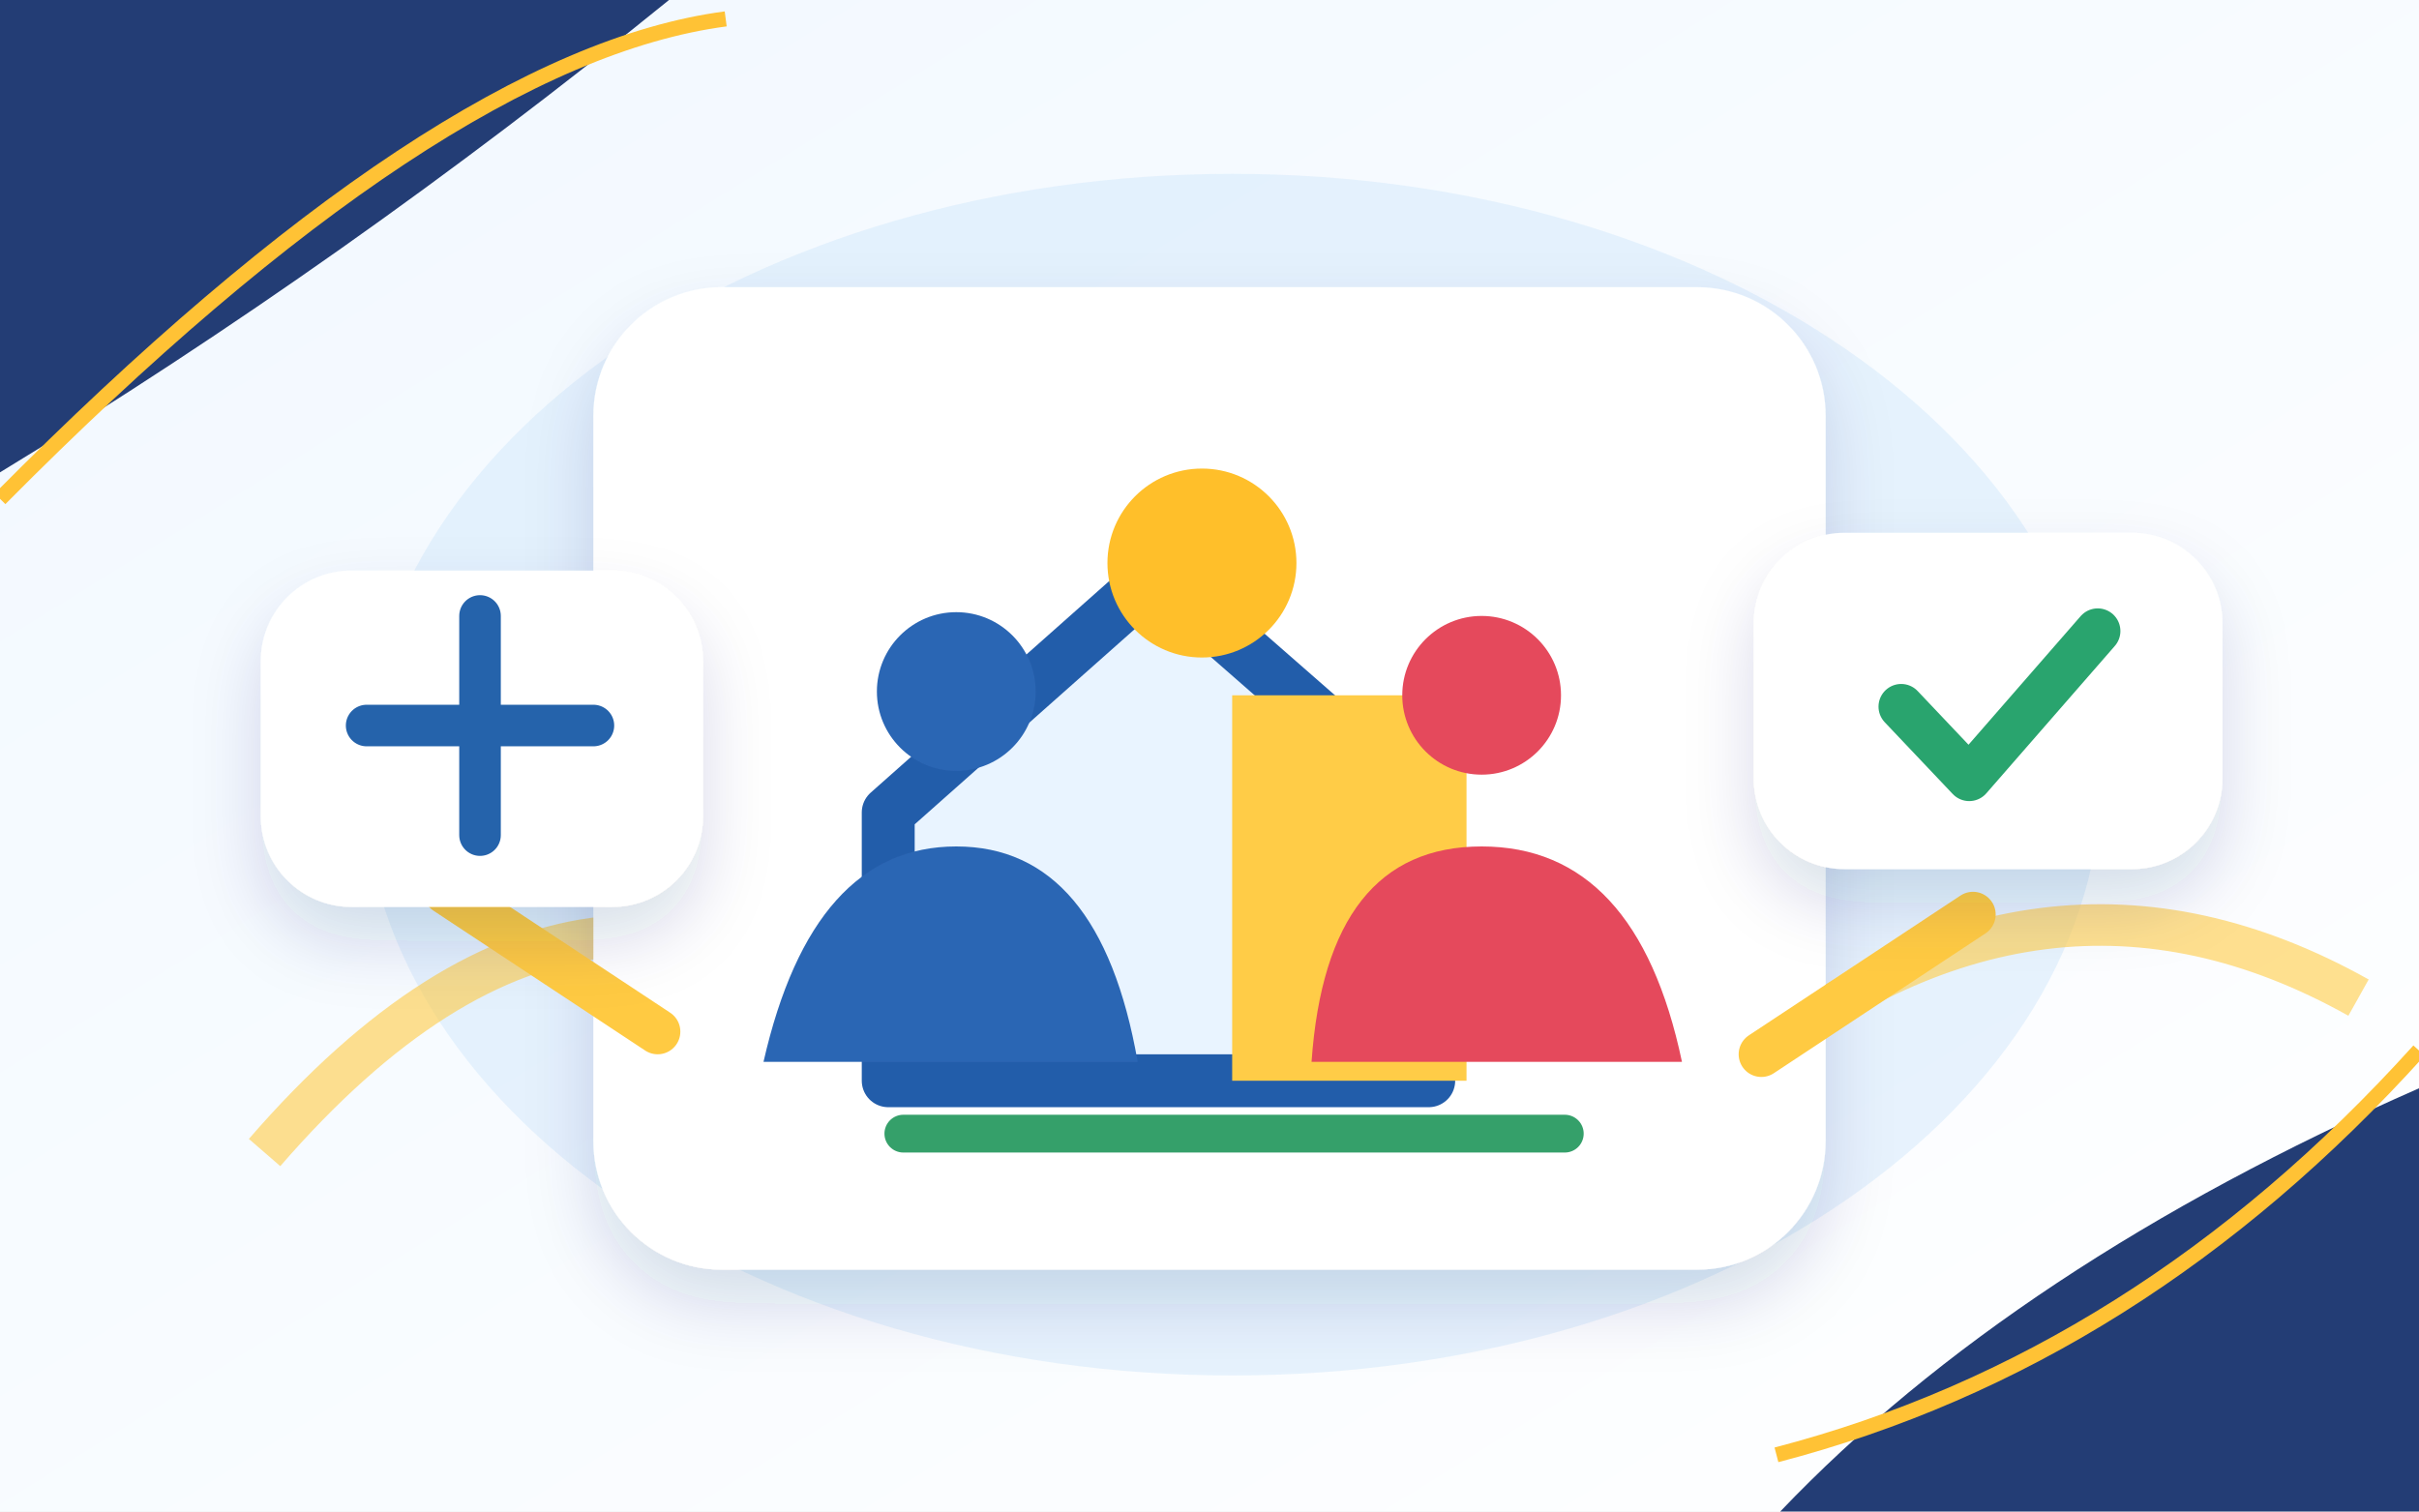
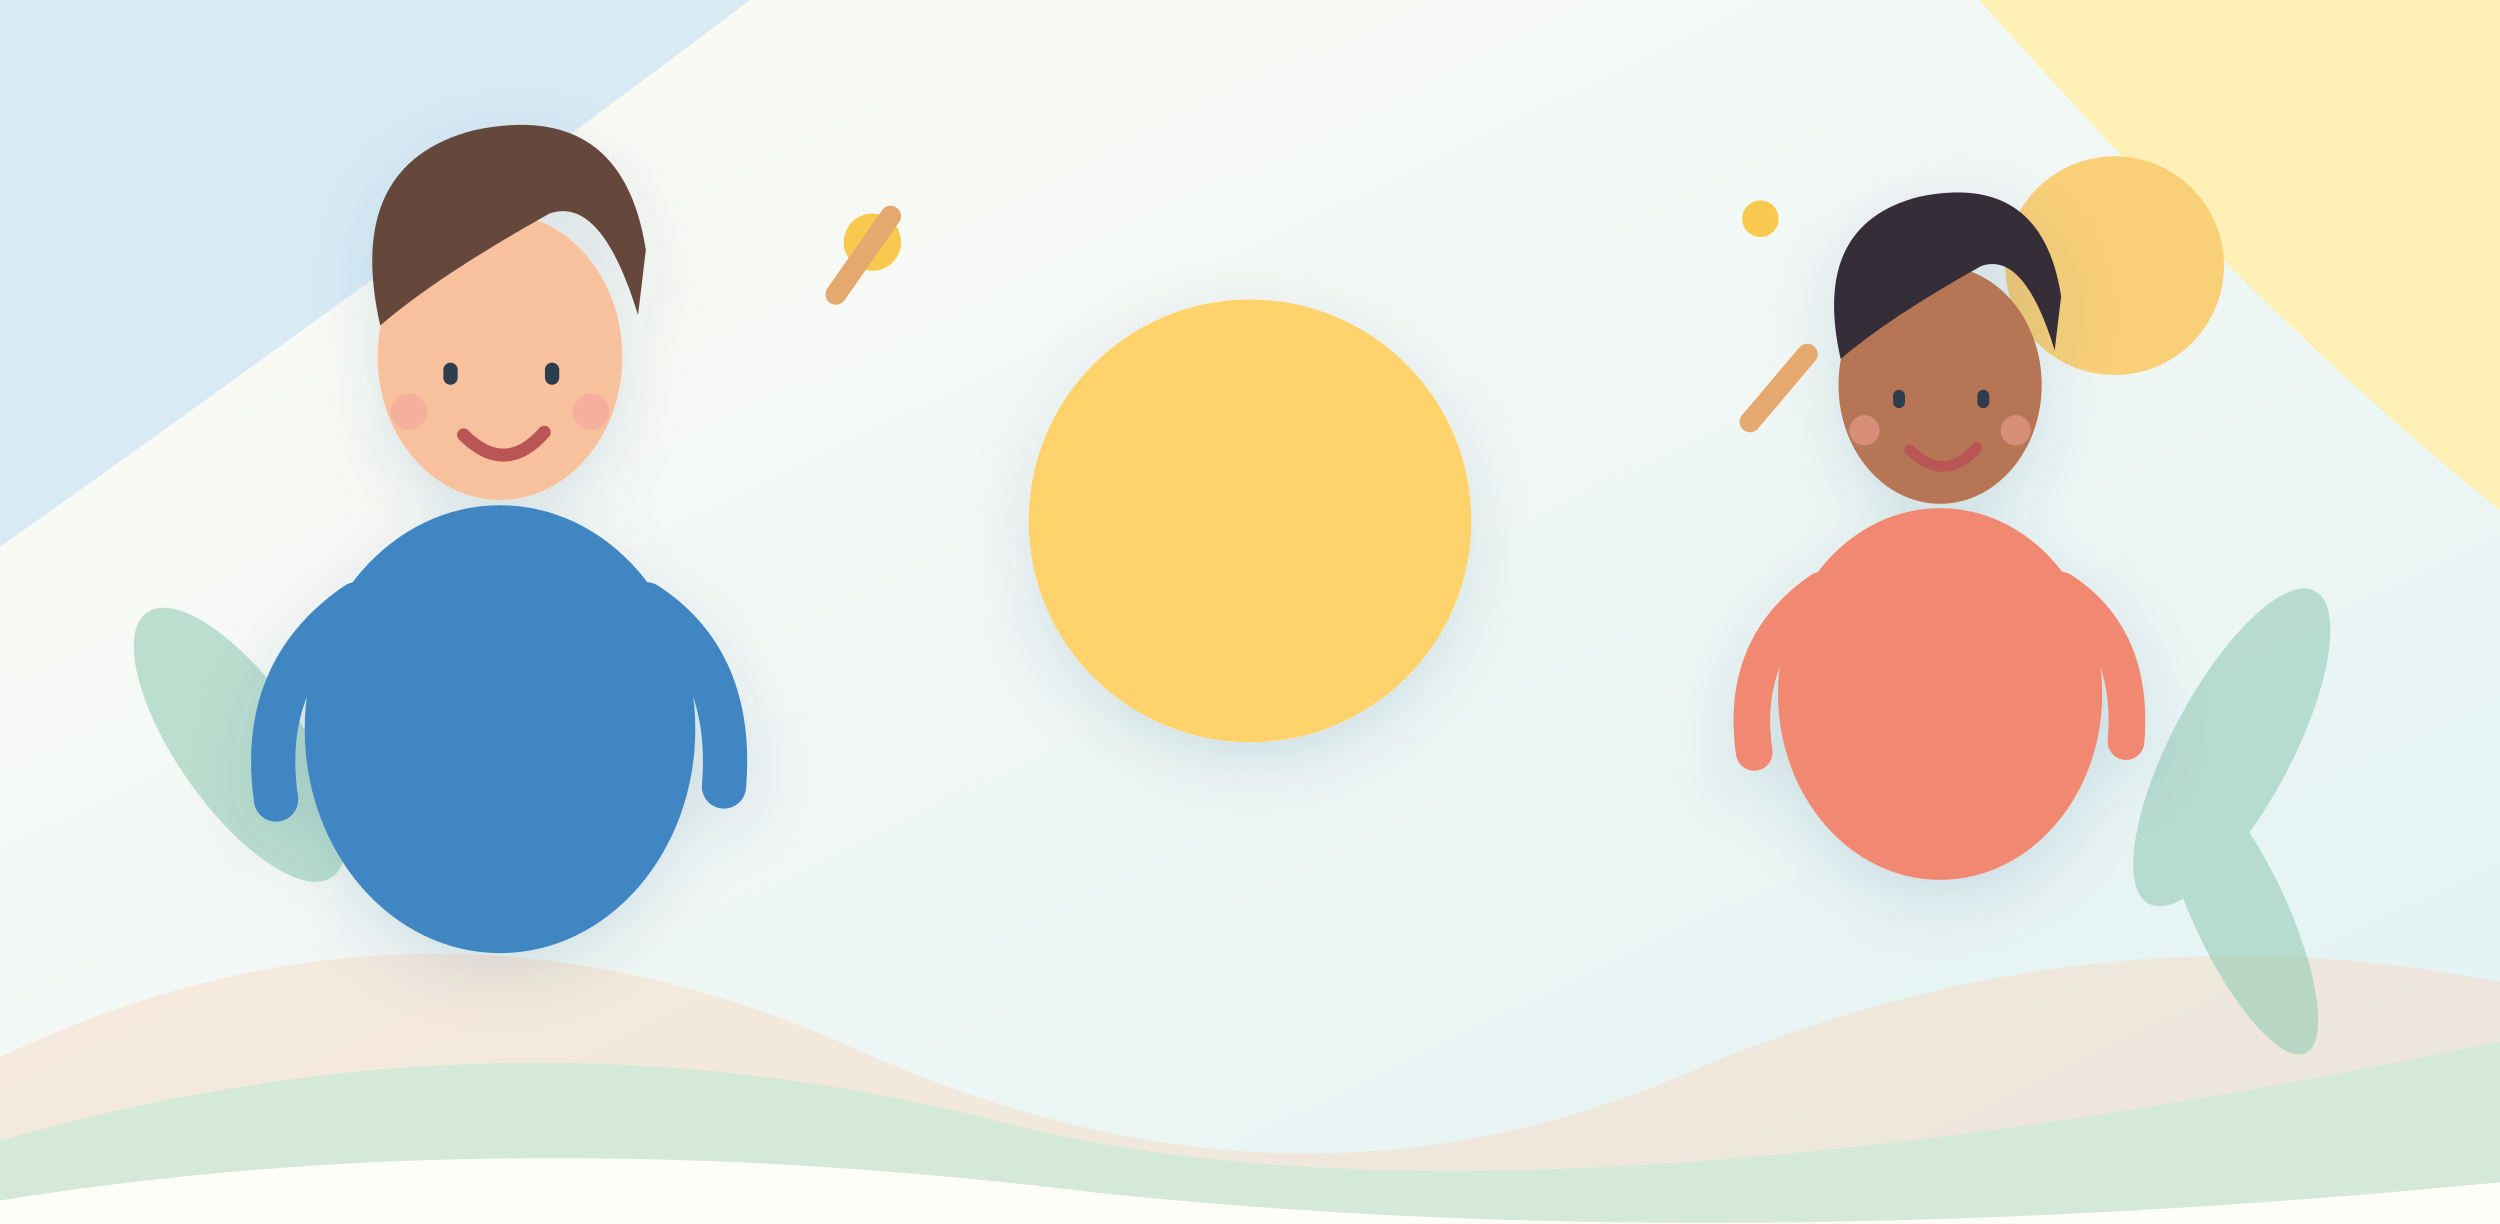
- <svg xmlns="http://www.w3.org/2000/svg" viewBox="0 0 640 400">
+ <svg xmlns="http://www.w3.org/2000/svg" viewBox="0 0 960 470" role="img" aria-label="Ilustração alegre da comunidade escolar">
  <defs>
-     <linearGradient id="g" x1="0" y1="0" x2="1" y2="1">
-       <stop stop-color="#f1f8ff" />
-       <stop offset="1" stop-color="#ffffff" />
+     <linearGradient id="bg" x2="1" y2="1">
+       <stop stop-color="#FFFCF5" />
+       <stop offset="1" stop-color="#E1F2F4" />
    </linearGradient>
-     <filter id="s" x="-30%" y="-40%" width="160%" height="180%">
-       <feDropShadow dx="0" dy="9" stdDeviation="9" flood-color="#163b76" flood-opacity=".15" />
+     <filter id="sh">
+       <feDropShadow dx="0" dy="8" stdDeviation="12" flood-color="#1D4978" flood-opacity=".13" />
    </filter>
  </defs>
-   <rect width="640" height="400" fill="url(#g)" />
-   <path d="M0 0h177Q92 69 0 125Z" fill="#233d75" />
-   <path d="M0 132Q116 15 192 5" stroke="#ffc235" fill="none" stroke-width="4" />
-   <path d="M640 400H471q62-65 169-112Z" fill="#233d75" />
-   <path d="M640 278Q566 360 470 385" stroke="#ffc235" stroke-width="4" fill="none" />
-   <ellipse cx="326" cy="205" rx="230" ry="159" fill="#d6eafb" opacity=".55" />
-   <path d="M70 305q91-105 178-18t210-2q82-68 166-21" stroke="#ffcc44" fill="none" stroke-width="11" opacity=".6" />
-   <g filter="url(#s)">
-     <rect x="157" y="76" width="326" height="260" rx="34" fill="#fff" />
-     <path d="M235 215l71-63 72 63v71H235Z" stroke="#245daa" stroke-width="14" fill="#e9f4ff" stroke-linejoin="round" />
-     <path d="M326 184h62v102h-62z" fill="#ffcc47" />
-     <circle cx="318" cy="149" r="25" fill="#ffbf29" />
-     <circle cx="253" cy="183" r="21" fill="#2b66b4" />
-     <circle cx="392" cy="184" r="21" fill="#e5495b" />
-     <path d="M202 281q13-57 51-57t48 57" fill="#2b66b4" />
-     <path d="M347 281q4-57 45-57t53 57" fill="#e5495b" />
-     <path d="M239 300h175" stroke="#36a06b" stroke-width="10" stroke-linecap="round" />
+   <rect width="960" height="470" fill="url(#bg)" />
+   <path d="M0 0h288Q169 90 0 210Z" fill="#D8EBF5" />
+   <path d="M960 0H760Q870 124 960 196Z" fill="#FFF0B5" />
+   <circle cx="812" cy="102" r="42" fill="#F9D078" />
+   <path d="M0 406Q163 328 329 403T648 412T960 377V470H0Z" fill="#F9D7BE" opacity=".45" />
+   <path d="M0 438Q195 382 385 431T960 400V470H0Z" fill="#D4E9D8" />
+   <g opacity=".55" fill="#8CC9B1">
+     <ellipse cx="92" cy="286" rx="24" ry="62" transform="rotate(-35 92 286)" />
+     <ellipse cx="857" cy="287" rx="23" ry="68" transform="rotate(28 857 287)" />
+     <ellipse cx="860" cy="350" rx="18" ry="60" transform="rotate(-25 860 350)" />
  </g>
-   <path d="M118 236l56 37m348-31-56 37" stroke="#ffca42" stroke-width="12" stroke-linecap="round" />
-   <g filter="url(#s)">
-     <rect x="69" y="151" width="117" height="89" rx="24" fill="#fff" />
-     <rect x="464" y="141" width="124" height="89" rx="24" fill="#fff" />
+   <g filter="url(#sh)">
+     <g transform="translate(192 130) scale(1)">
+       <ellipse cx="0" cy="150" rx="75" ry="86" fill="#3F86C2" />
+       <path d="M-55 102q-38 26-31 75M56 102q34 22 30 70" fill="none" stroke="#3F86C2" stroke-width="17" stroke-linecap="round" />
+       <ellipse cy="7" cx="0" rx="47" ry="55" fill="#F7C19E" />
+       <path d="M-46-5q-14-62 36-75 57-12 66 46l-3 25Q39-55 19-48q-43 24-65 43" fill="#65473A" />
+       <path d="M-19 12v3m39-3v3" fill="none" stroke="#2E3D4C" stroke-width="5.5" stroke-linecap="round" />
+       <path d="M-14 37q16 16 31-1" fill="none" stroke="#B95655" stroke-width="5" stroke-linecap="round" />
+       <circle cx="-35" cy="28" r="7" fill="#F3A298" opacity=".55" />
+       <circle cx="35" cy="28" r="7" fill="#F3A298" opacity=".55" />
+     </g>
+     <g transform="translate(745 142) scale(0.83)">
+       <ellipse cx="0" cy="150" rx="75" ry="86" fill="#F18872" />
+       <path d="M-55 102q-38 26-31 75M56 102q34 22 30 70" fill="none" stroke="#F18872" stroke-width="17" stroke-linecap="round" />
+       <ellipse cy="7" cx="0" rx="47" ry="55" fill="#B67554" />
+       <path d="M-46-5q-14-62 36-75 57-12 66 46l-3 25Q39-55 19-48q-43 24-65 43" fill="#342F39" />
+       <path d="M-19 12v3m39-3v3" fill="none" stroke="#2E3D4C" stroke-width="5.5" stroke-linecap="round" />
+       <path d="M-14 37q16 16 31-1" fill="none" stroke="#B95655" stroke-width="5" stroke-linecap="round" />
+       <circle cx="-35" cy="28" r="7" fill="#F3A298" opacity=".55" />
+       <circle cx="35" cy="28" r="7" fill="#F3A298" opacity=".55" />
+     </g>
+     <circle cx="480" cy="200" r="85" fill="#FFD36C" />
  </g>
-   <path d="M97 192h60m-30-29v58" stroke="#2563ab" stroke-width="11" stroke-linecap="round" />
-   <path d="m503 187 18 19 34-39" stroke="#29a46e" stroke-width="12" fill="none" stroke-linecap="round" stroke-linejoin="round" />
+   <g fill="#F8C84F">
+     <circle cx="335" cy="93" r="11" />
+     <circle cx="676" cy="84" r="7" />
+   </g>
+   <path d="M321 113l21-30m330 79 22-26" stroke="#E5A96F" stroke-width="8" stroke-linecap="round" />
+   <path d="M0 461q193-31 421-3 239 25 539-4v16H0Z" fill="#FFFDF8" />
</svg>
